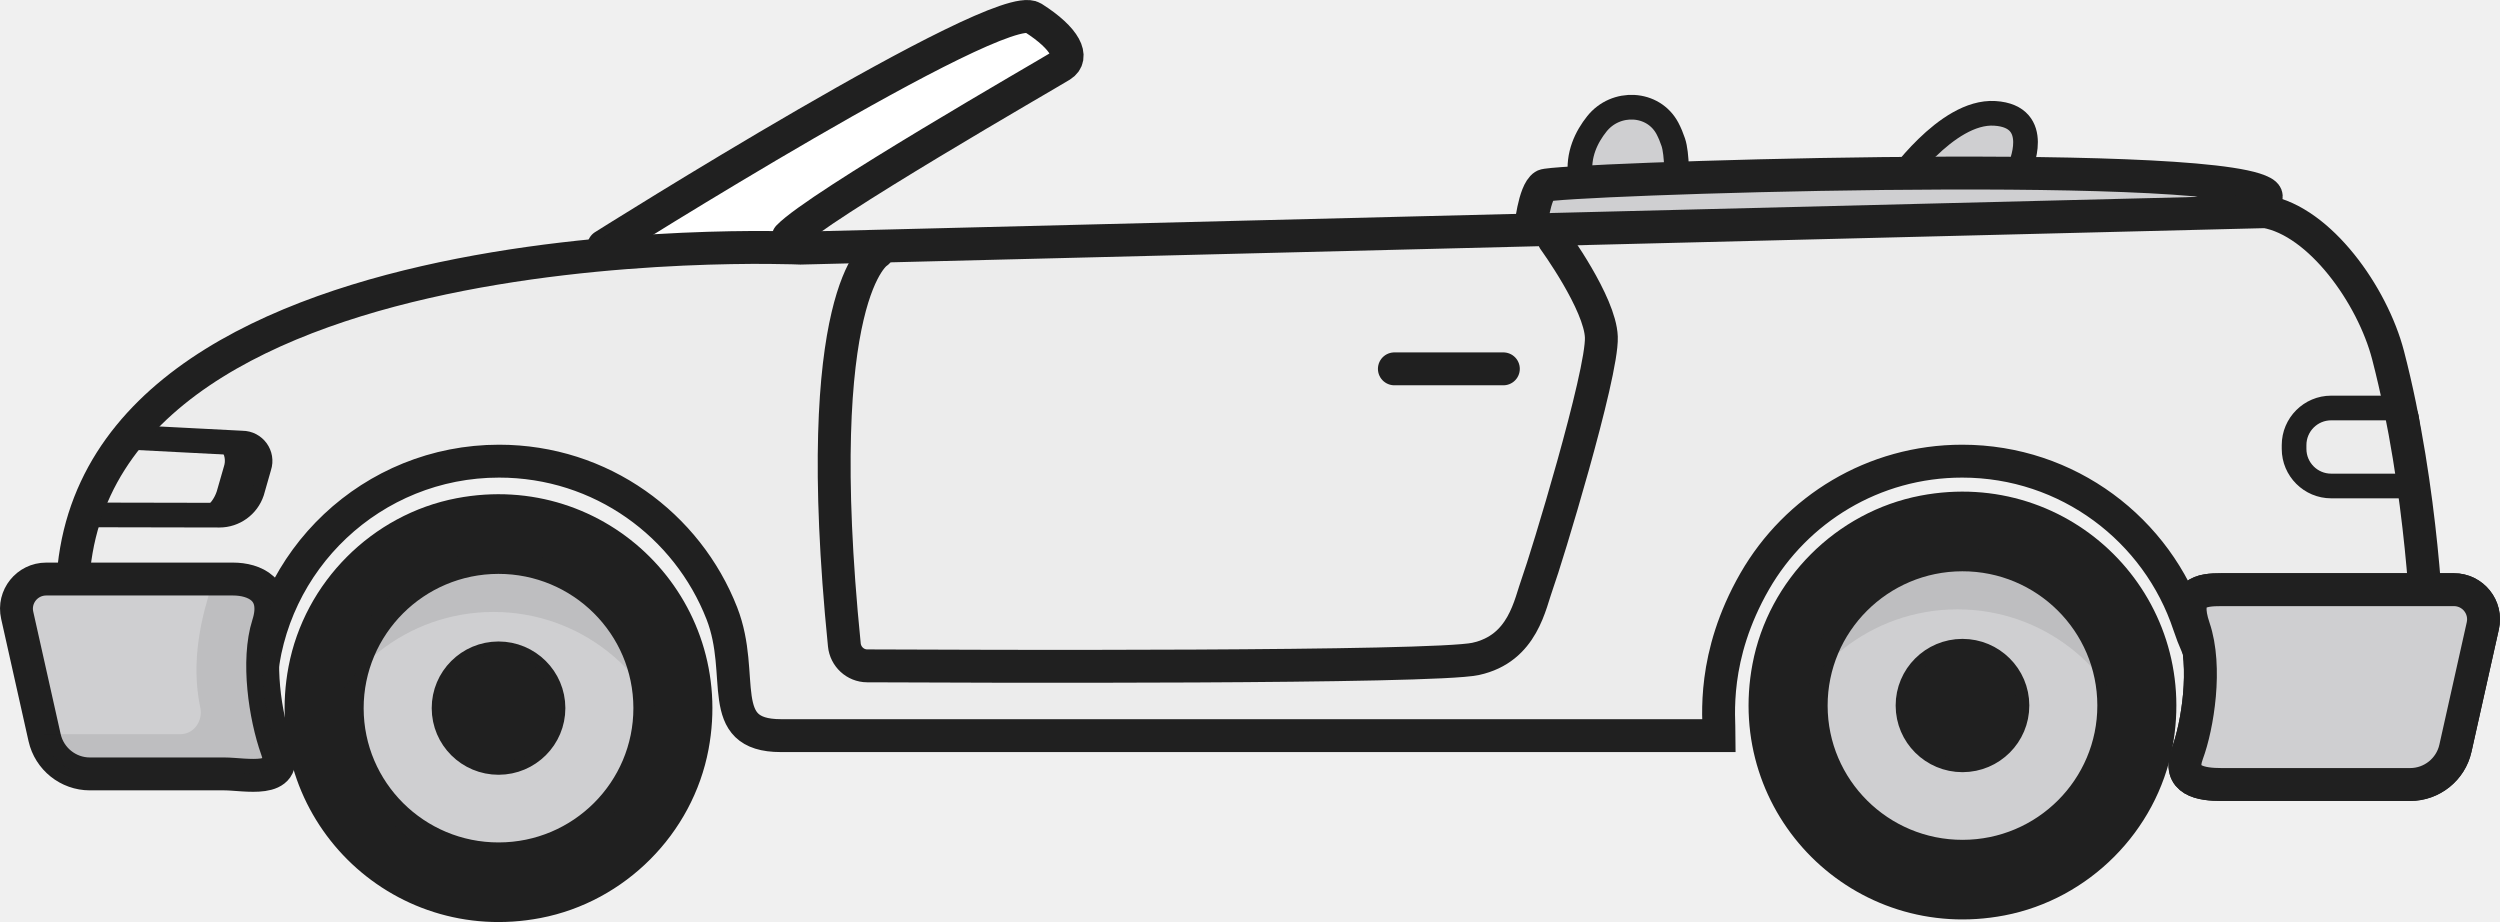
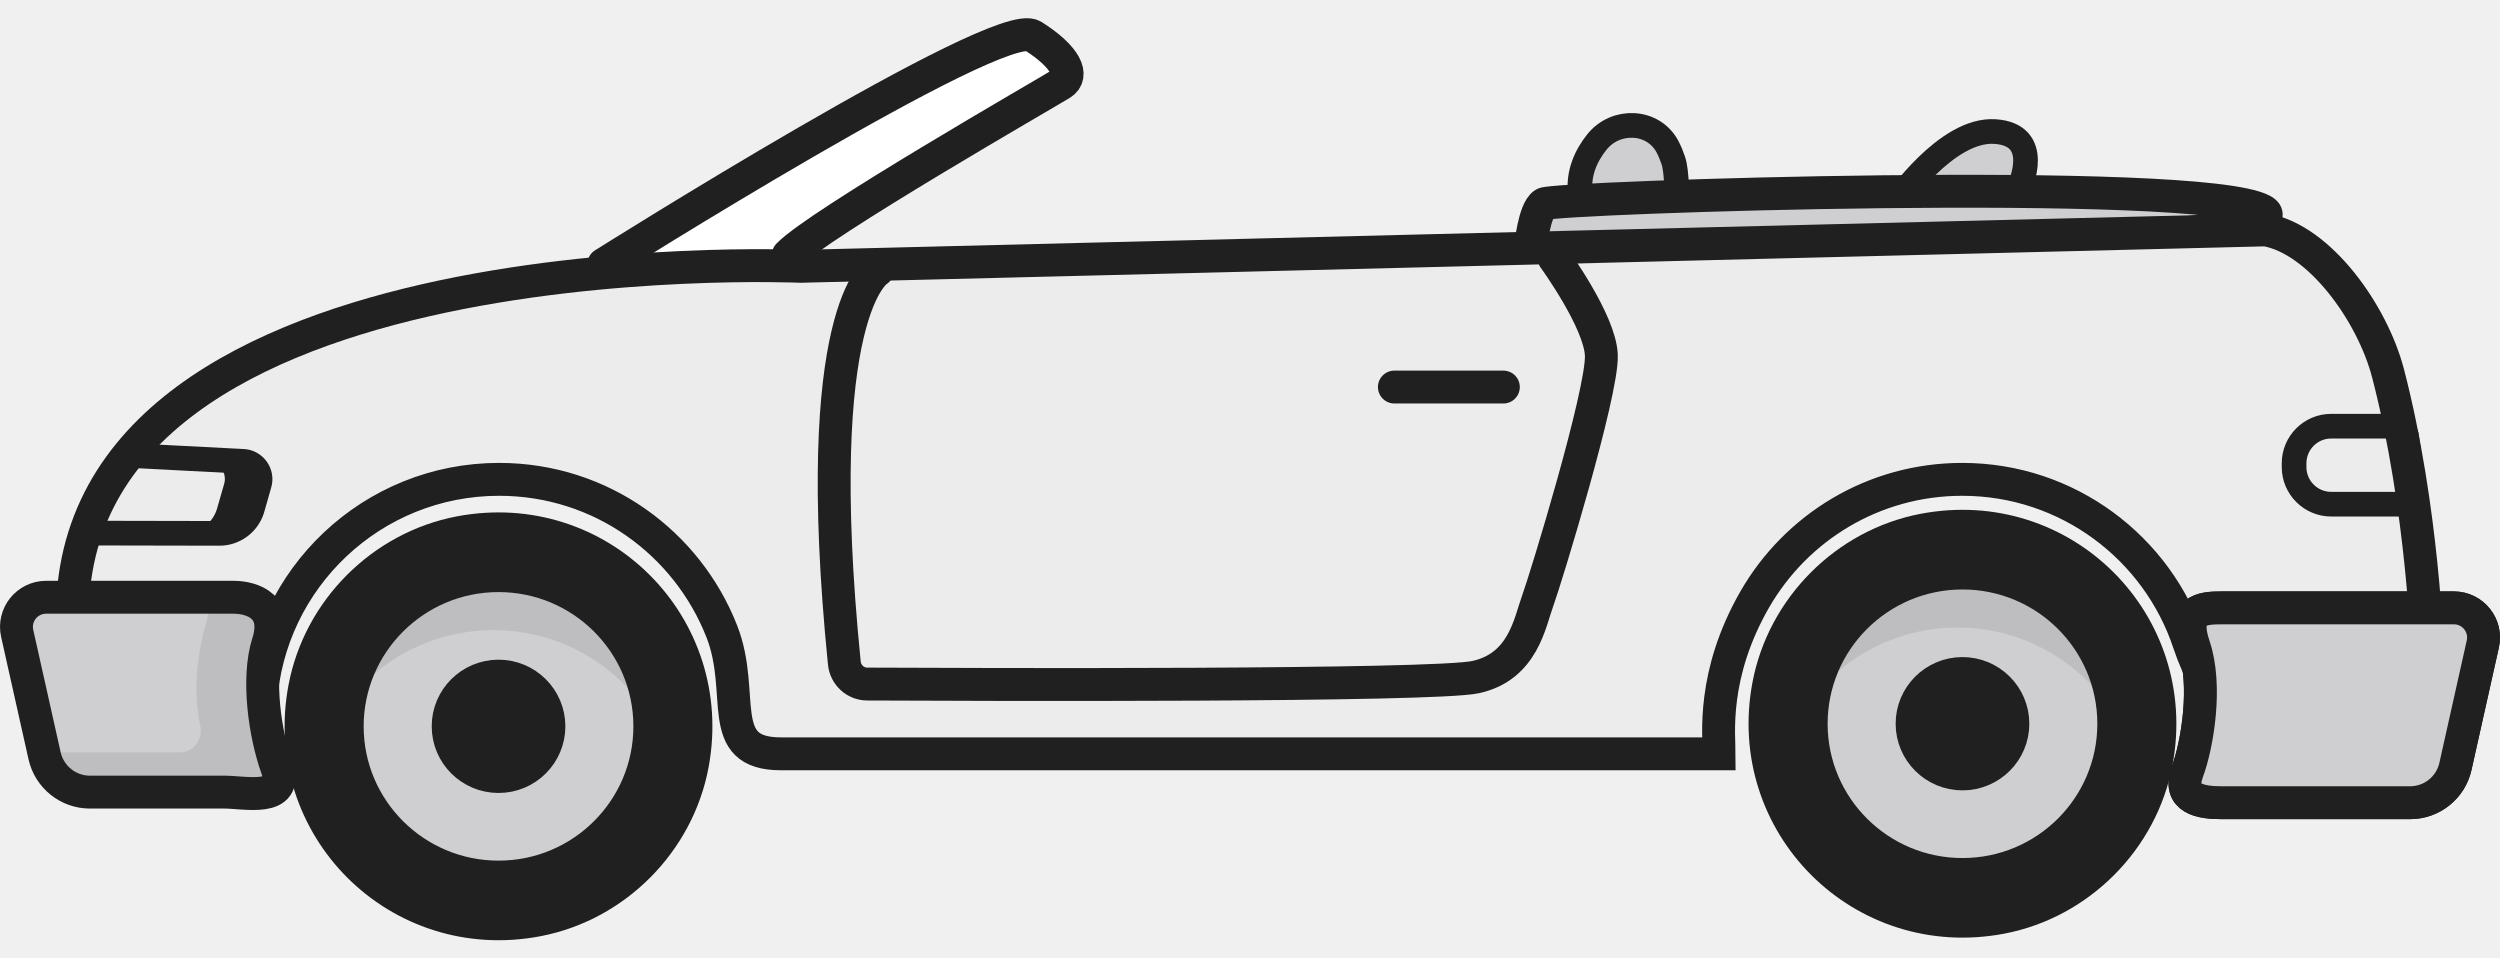
- <svg xmlns="http://www.w3.org/2000/svg" width="76px" height="28px" viewBox="0 0 76 28" version="1.1">
+ <svg xmlns="http://www.w3.org/2000/svg" width="94px" height="36px" viewBox="0 0 76 28" version="1.1">
  <g id="Page-1" stroke="none" stroke-width="1" fill="none" fill-rule="evenodd">
    <g id="Car-Model-Icons---Greyscale" transform="translate(-277, -243)">
      <g id="Group-75" transform="translate(277, 243)">
        <path d="M59.652,15.821 C56.544,15.825 54.027,18.348 54.032,21.457 C54.036,24.564 56.559,27.081 59.668,27.076 C62.775,27.072 65.292,24.548 65.287,21.441 C65.282,18.332 62.759,15.816 59.652,15.821" id="Fill-1" fill="#CFCFD1" />
        <path d="M59.652,15.821 C56.544,15.825 54.027,18.348 54.032,21.457 C54.036,24.564 56.559,27.081 59.668,27.076 C62.775,27.072 65.292,24.548 65.287,21.441 C65.282,18.332 62.759,15.816 59.652,15.821 Z" id="Stroke-3" stroke="#202020" stroke-linecap="round" stroke-linejoin="round" />
        <path d="M59.662,23.099 C58.747,23.1 58.004,22.363 58.003,21.45 C58.001,20.539 58.742,19.798 59.657,19.797 C60.572,19.796 61.315,20.535 61.316,21.445 C61.318,22.358 60.577,23.097 59.662,23.099 M59.653,16.992 C57.183,16.995 55.182,18.994 55.185,21.455 C55.188,23.915 57.195,25.91 59.666,25.906 C62.137,25.903 64.137,23.903 64.134,21.443 C64.13,18.981 62.124,16.988 59.653,16.992" id="Fill-5" fill="#CFCFD1" />
        <path d="M59.662,23.099 C58.747,23.1 58.004,22.363 58.003,21.45 C58.001,20.539 58.742,19.798 59.657,19.797 C60.572,19.796 61.315,20.535 61.316,21.445 C61.318,22.358 60.577,23.097 59.662,23.099 Z M59.653,16.992 C57.183,16.995 55.182,18.994 55.185,21.455 C55.188,23.915 57.195,25.91 59.666,25.906 C62.137,25.903 64.137,23.903 64.134,21.443 C64.13,18.981 62.124,16.988 59.653,16.992 Z" id="Stroke-7" stroke="#202020" stroke-width="0.75" stroke-linecap="round" stroke-linejoin="round" />
        <path d="M59.657,19.797 C58.742,19.798 58.001,20.539 58.003,21.449 C58.004,22.362 58.747,23.1 59.662,23.099 C60.577,23.097 61.318,22.358 61.316,21.444 C61.315,20.534 60.572,19.796 59.657,19.797" id="Fill-9" fill="#202020" />
        <path d="M59.498,18.524 C62.11,18.52 64.304,20.299 64.941,22.712 C65.06,22.254 65.13,21.777 65.13,21.282 C65.125,18.172 62.602,15.657 59.494,15.661 C56.387,15.666 53.87,18.188 53.874,21.297 C53.875,21.793 53.946,22.271 54.067,22.728 C54.697,20.313 56.886,18.528 59.498,18.524" id="Fill-11" fill-opacity="0.1" fill="#202020" />
        <path d="M54.135,20.351 C53.385,24.319 56.806,27.73 60.773,26.969 C62.988,26.544 64.77,24.753 65.185,22.538 C65.926,18.573 62.512,15.17 58.551,15.926 C56.337,16.349 54.554,18.136 54.135,20.351 Z" id="Stroke-13" stroke="#202020" stroke-width="1.75" stroke-linecap="round" stroke-linejoin="round" />
        <path d="M15.147,15.9 C12.04,15.904 9.523,18.427 9.527,21.537 C9.532,24.643 12.055,27.16 15.164,27.155 C18.271,27.151 20.787,24.628 20.783,21.52 C20.778,18.411 18.255,15.895 15.147,15.9" id="Fill-15" fill="#CFCFD1" />
        <path d="M15.147,15.9 C12.04,15.904 9.523,18.427 9.527,21.537 C9.532,24.643 12.055,27.16 15.164,27.155 C18.271,27.151 20.787,24.628 20.783,21.52 C20.778,18.411 18.255,15.895 15.147,15.9 Z" id="Stroke-17" stroke="#202020" stroke-linecap="round" stroke-linejoin="round" />
        <path d="M15.158,23.178 C14.243,23.179 13.5,22.442 13.499,21.529 C13.497,20.618 14.238,19.878 15.153,19.876 C16.068,19.875 16.811,20.614 16.812,21.525 C16.813,22.437 16.073,23.176 15.158,23.178 M15.149,17.071 C12.679,17.074 10.678,19.074 10.68,21.534 C10.684,23.995 12.691,25.989 15.162,25.985 C17.633,25.982 19.633,23.982 19.63,21.522 C19.626,19.06 17.62,17.068 15.149,17.071" id="Fill-19" fill="#CFCFD1" />
        <path d="M15.158,23.178 C14.243,23.179 13.5,22.442 13.499,21.529 C13.497,20.618 14.238,19.878 15.153,19.876 C16.068,19.875 16.811,20.614 16.812,21.525 C16.813,22.437 16.073,23.176 15.158,23.178 Z M15.149,17.071 C12.679,17.074 10.678,19.074 10.68,21.534 C10.684,23.995 12.691,25.989 15.162,25.985 C17.633,25.982 19.633,23.982 19.63,21.522 C19.626,19.06 17.62,17.068 15.149,17.071 Z" id="Stroke-21" stroke="#202020" stroke-width="0.75" stroke-linecap="round" stroke-linejoin="round" />
        <path d="M15.153,19.876 C14.238,19.878 13.497,20.618 13.499,21.528 C13.5,22.441 14.243,23.179 15.158,23.178 C16.073,23.176 16.813,22.437 16.812,21.524 C16.811,20.613 16.068,19.875 15.153,19.876" id="Fill-23" fill="#202020" />
        <path d="M14.994,18.603 C17.606,18.599 19.8,20.378 20.436,22.791 C20.556,22.334 20.626,21.856 20.626,21.361 C20.621,18.251 18.098,15.736 14.99,15.741 C11.883,15.745 9.366,18.267 9.37,21.376 C9.371,21.873 9.442,22.35 9.563,22.807 C10.193,20.392 12.382,18.607 14.994,18.603" id="Fill-25" fill-opacity="0.1" fill="#202020" />
        <path d="M9.631,20.43 C8.881,24.398 12.302,27.809 16.269,27.048 C18.484,26.623 20.266,24.832 20.68,22.617 C21.422,18.652 18.008,15.249 14.047,16.005 C11.833,16.428 10.049,18.215 9.631,20.43 Z" id="Stroke-27" stroke="#202020" stroke-width="1.75" stroke-linecap="round" stroke-linejoin="round" />
        <path d="M50.692,3.907 C50.261,3.093 49.117,3.045 48.544,3.766 C48.231,4.158 47.956,4.707 48.046,5.371 C48.233,6.76 48.652,7.278 48.652,7.278 L50.881,7.516 C50.881,7.516 51.101,5.02 50.868,4.326 C50.819,4.179 50.761,4.039 50.692,3.907" id="Fill-29" fill="#CFCFD1" />
        <path d="M50.692,3.907 C50.261,3.093 49.117,3.045 48.544,3.766 C48.231,4.158 47.956,4.707 48.046,5.371 C48.233,6.76 48.652,7.278 48.652,7.278 L50.881,7.516 C50.881,7.516 51.101,5.02 50.868,4.326 C50.819,4.179 50.761,4.039 50.692,3.907 Z" id="Stroke-31" stroke="#202020" stroke-width="0.75" />
        <path d="M61.398,5.12 C61.398,5.12 62.125,3.539 60.642,3.446 C59.161,3.353 57.646,5.601 57.592,5.635 C57.539,5.665 61.398,5.12 61.398,5.12" id="Fill-33" fill="#CFCFD1" />
        <path d="M61.398,5.12 C61.398,5.12 62.125,3.539 60.642,3.446 C59.161,3.353 57.646,5.601 57.592,5.635 C57.539,5.665 61.398,5.12 61.398,5.12 Z" id="Stroke-35" stroke="#202020" stroke-width="0.75" />
        <path d="M18.354,7.481 C18.354,7.481 30.388,-0.103 31.4,0.539 C32.411,1.18 32.658,1.748 32.263,1.994 C31.868,2.241 24.852,6.266 23.963,7.201" id="Stroke-37" stroke="#202020" fill="#FFFFFF" stroke-linecap="round" stroke-linejoin="round" />
        <path d="M46.528,6.967 C46.528,6.967 46.635,5.838 46.941,5.644 C47.247,5.449 66.836,4.789 68.78,5.845 C70.723,6.9 47.364,7.539 46.528,6.967" id="Fill-39" fill="#CFCFD1" />
        <path d="M46.528,6.967 C46.528,6.967 46.635,5.838 46.941,5.644 C47.247,5.449 66.836,4.789 68.78,5.845 C70.723,6.9 47.364,7.539 46.528,6.967 Z" id="Stroke-41" stroke="#202020" />
        <path d="M24.337,7.543 C24.337,7.543 1.29,6.515 2.228,18.897 C2.303,19.879 2.761,20.8 3.558,21.385 L3.644,21.447 C4.452,22.041 5.436,22.363 6.439,22.363 C7.266,22.363 7.87,21.642 7.921,20.817 C8.162,17.022 11.316,14.019 15.172,14.019 C18.28,14.019 20.895,15.958 21.945,18.647 C22.686,20.546 21.698,22.363 23.738,22.363 L52.261,22.363 C52.261,21.817 52.026,19.964 53.346,17.667 C54.602,15.486 56.953,14.019 59.651,14.019 C62.861,14.019 65.588,16.104 66.546,18.996 C67.124,20.738 68.401,22.363 70.237,22.363 C72.049,22.363 74.019,21.159 73.799,19.362 C73.799,19.362 73.671,14.926 72.597,10.797 C72.121,8.969 70.522,6.727 68.876,6.435 L24.337,7.543 Z" id="Fill-43" fill="#ECECEC" />
        <path d="M45.702,11.213 L42.389,11.213" id="Stroke-45" stroke="#202020" stroke-linecap="round" stroke-linejoin="round" />
        <path d="M70.868,14.774 C70.246,14.774 69.74,14.268 69.74,13.646 L69.74,13.531 C69.74,12.909 70.246,12.403 70.868,12.403 L72.791,12.403 C72.979,12.403 73.139,12.544 73.163,12.73 L73.37,14.351 C73.384,14.459 73.35,14.566 73.279,14.647 C73.208,14.728 73.105,14.774 72.998,14.774 L70.868,14.774 Z" id="Fill-47" fill="#ECECEC" />
        <path d="M72.791,12.028 L70.868,12.028 C70.04,12.028 69.365,12.702 69.365,13.531 L69.365,13.646 C69.365,14.474 70.04,15.149 70.868,15.149 L72.998,15.149 C73.214,15.149 73.419,15.056 73.561,14.894 C73.703,14.733 73.77,14.517 73.742,14.304 L73.535,12.683 C73.487,12.309 73.169,12.028 72.791,12.028 M72.791,12.778 L72.998,14.399 L70.868,14.399 C70.452,14.399 70.115,14.062 70.115,13.646 L70.115,13.531 C70.115,13.115 70.452,12.778 70.868,12.778 L72.791,12.778" id="Fill-49" fill="#202020" />
        <g id="Group-54" transform="translate(2, 13.0301)">
          <path d="M0.716,2.623 L4.672,2.631 C5.12,2.631 5.52,2.341 5.661,1.915 L5.879,1.153 C5.995,0.803 5.733,0.44 5.362,0.44 L1.933,0.263" id="Fill-51" fill="#ECECEC" />
          <path d="M0.716,2.623 L4.672,2.631 C5.12,2.631 5.52,2.341 5.661,1.915 L5.879,1.153 C5.995,0.803 5.733,0.44 5.362,0.44 L1.933,0.263" id="Stroke-53" stroke="#202020" stroke-width="0.75" stroke-linecap="round" stroke-linejoin="round" />
        </g>
        <path d="M7.372,13.465 L6.29,13.465 C6.662,13.465 6.925,13.827 6.808,14.178 L6.589,14.94 C6.452,15.355 6.068,15.64 5.633,15.653 L6.682,15.656 C7.131,15.656 7.53,15.365 7.671,14.94 L7.89,14.178 C8.006,13.827 7.743,13.465 7.372,13.465" id="Fill-55" fill="#202020" />
        <path d="M26.675,7.668 C26.675,7.668 24.59,8.862 25.668,19.605 C25.704,19.963 26.002,20.241 26.363,20.242 C29.522,20.258 43.569,20.31 44.857,20.031 C46.309,19.716 46.507,18.362 46.746,17.71 C46.986,17.058 48.723,11.376 48.681,10.246 C48.644,9.218 47.244,7.294 47.244,7.294" id="Stroke-57" stroke="#202020" stroke-linecap="round" stroke-linejoin="round" />
        <path d="M24.337,7.543 C24.337,7.543 1.29,6.515 2.228,18.897 C2.303,19.879 2.761,20.8 3.558,21.385 L3.644,21.447 C4.452,22.041 5.436,22.363 6.439,22.363 C7.266,22.363 7.87,21.642 7.921,20.817 C8.162,17.022 11.316,14.019 15.172,14.019 C18.28,14.019 20.895,15.958 21.945,18.647 C22.686,20.546 21.698,22.363 23.738,22.363 L52.261,22.363 C52.261,21.817 52.026,19.964 53.346,17.667 C54.602,15.486 56.953,14.019 59.651,14.019 C62.861,14.019 65.588,16.104 66.546,18.996 C67.124,20.738 68.401,22.363 70.237,22.363 C72.049,22.363 74.019,21.159 73.799,19.362 C73.799,19.362 73.671,14.926 72.597,10.797 C72.121,8.969 70.522,6.727 68.876,6.435 L24.337,7.543 Z" id="Stroke-59" stroke="#202020" />
        <path d="M8.415,22.781 C8.794,23.843 7.444,23.527 6.821,23.527 L2.732,23.527 C2.073,23.527 1.501,23.067 1.356,22.425 L0.523,18.704 C0.395,18.138 0.825,17.603 1.405,17.603 L7.087,17.603 C7.711,17.603 8.496,17.91 8.15,18.992 C7.806,20.073 8.054,21.768 8.415,22.781" id="Fill-61" fill="#CFCFD1" />
        <path d="M8.415,22.781 C8.794,23.843 7.444,23.527 6.821,23.527 L2.732,23.527 C2.073,23.527 1.501,23.067 1.356,22.425 L0.523,18.704 C0.395,18.138 0.825,17.603 1.405,17.603 L7.087,17.603 C7.711,17.603 8.496,17.91 8.15,18.992 C7.806,20.073 8.054,21.768 8.415,22.781 Z" id="Stroke-63" stroke="#202020" stroke-linecap="round" stroke-linejoin="round" />
        <path d="M8.415,22.777 C8.041,21.768 7.806,20.069 8.15,18.988 C8.496,17.906 7.711,17.598 7.087,17.598 L6.49,17.598 C6.478,17.658 6.461,17.72 6.44,17.785 C6.148,18.697 5.782,20.064 6.089,21.511 C6.175,21.917 5.895,22.32 5.48,22.32 L1.334,22.32 L1.356,22.42 C1.501,23.062 2.073,23.522 2.732,23.522 L6.821,23.522 C7.444,23.522 8.709,23.571 8.415,22.777" id="Fill-65" fill-opacity="0.1" fill="#202020" />
        <path d="M66.496,22.906 C66.188,23.738 66.911,23.849 67.535,23.849 L73.268,23.849 C73.928,23.849 74.501,23.39 74.645,22.747 L75.477,19.027 C75.605,18.462 75.177,17.926 74.597,17.926 L67.535,17.926 C66.911,17.926 66.324,17.995 66.695,19.087 C67.101,20.281 66.805,22.072 66.496,22.906 Z" id="Stroke-67" stroke="#202020" stroke-linecap="round" stroke-linejoin="round" />
        <path d="M74.317,17.948 L73.909,17.948 C73.906,17.967 73.908,17.985 73.903,18.004 L73.071,21.723 C72.926,22.367 72.353,22.826 71.694,22.826 L66.252,22.826 C66.24,22.861 66.228,22.896 66.216,22.928 C65.909,23.76 66.632,23.873 67.256,23.873 L72.99,23.873 C73.649,23.873 74.221,23.413 74.366,22.769 L75.199,19.05 C75.326,18.483 74.898,17.948 74.317,17.948" id="Fill-69" fill="#202020" />
        <path d="M66.496,22.906 C66.188,23.738 66.911,23.849 67.535,23.849 L73.268,23.849 C73.928,23.849 74.501,23.39 74.645,22.747 L75.477,19.027 C75.605,18.462 75.177,17.926 74.597,17.926 L67.535,17.926 C66.911,17.926 66.324,17.995 66.695,19.087 C67.101,20.281 66.805,22.072 66.496,22.906" id="Fill-71" fill="#CFCFD1" />
        <path d="M66.496,22.906 C66.188,23.738 66.911,23.849 67.535,23.849 L73.268,23.849 C73.928,23.849 74.501,23.39 74.645,22.747 L75.477,19.027 C75.605,18.462 75.177,17.926 74.597,17.926 L67.535,17.926 C66.911,17.926 66.324,17.995 66.695,19.087 C67.101,20.281 66.805,22.072 66.496,22.906 Z" id="Stroke-73" stroke="#202020" stroke-linecap="round" stroke-linejoin="round" />
      </g>
    </g>
  </g>
</svg>
